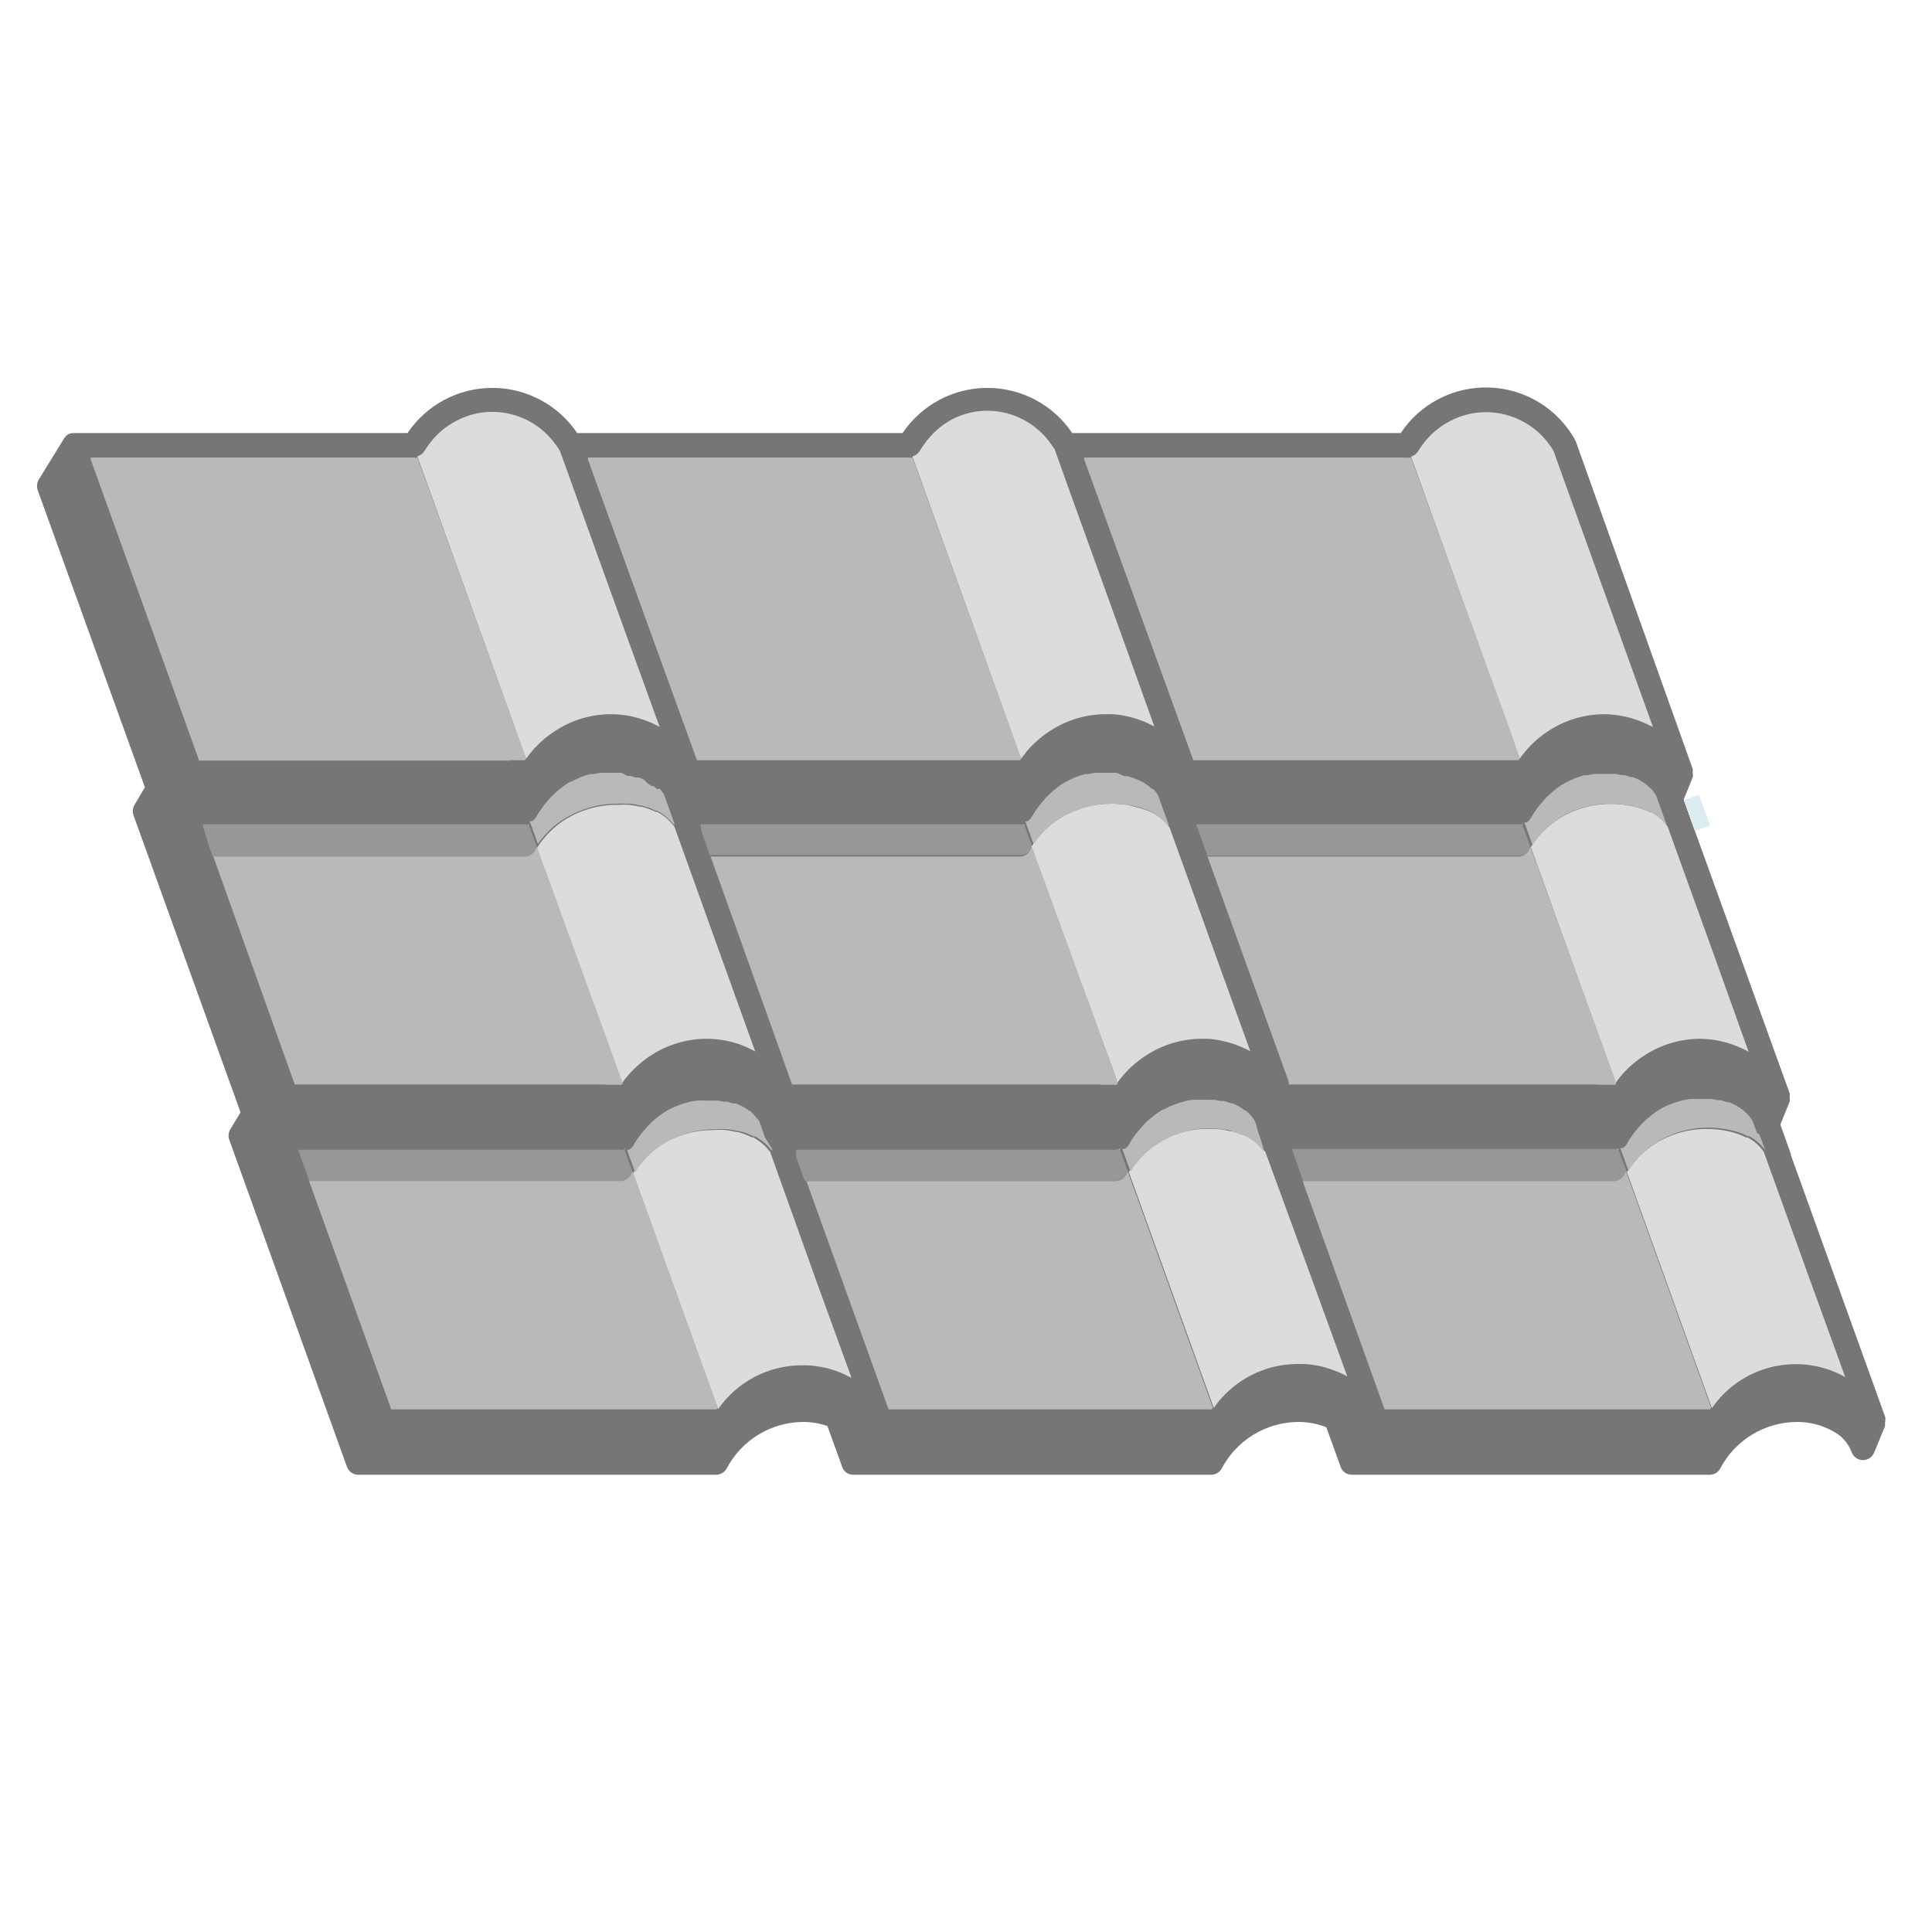
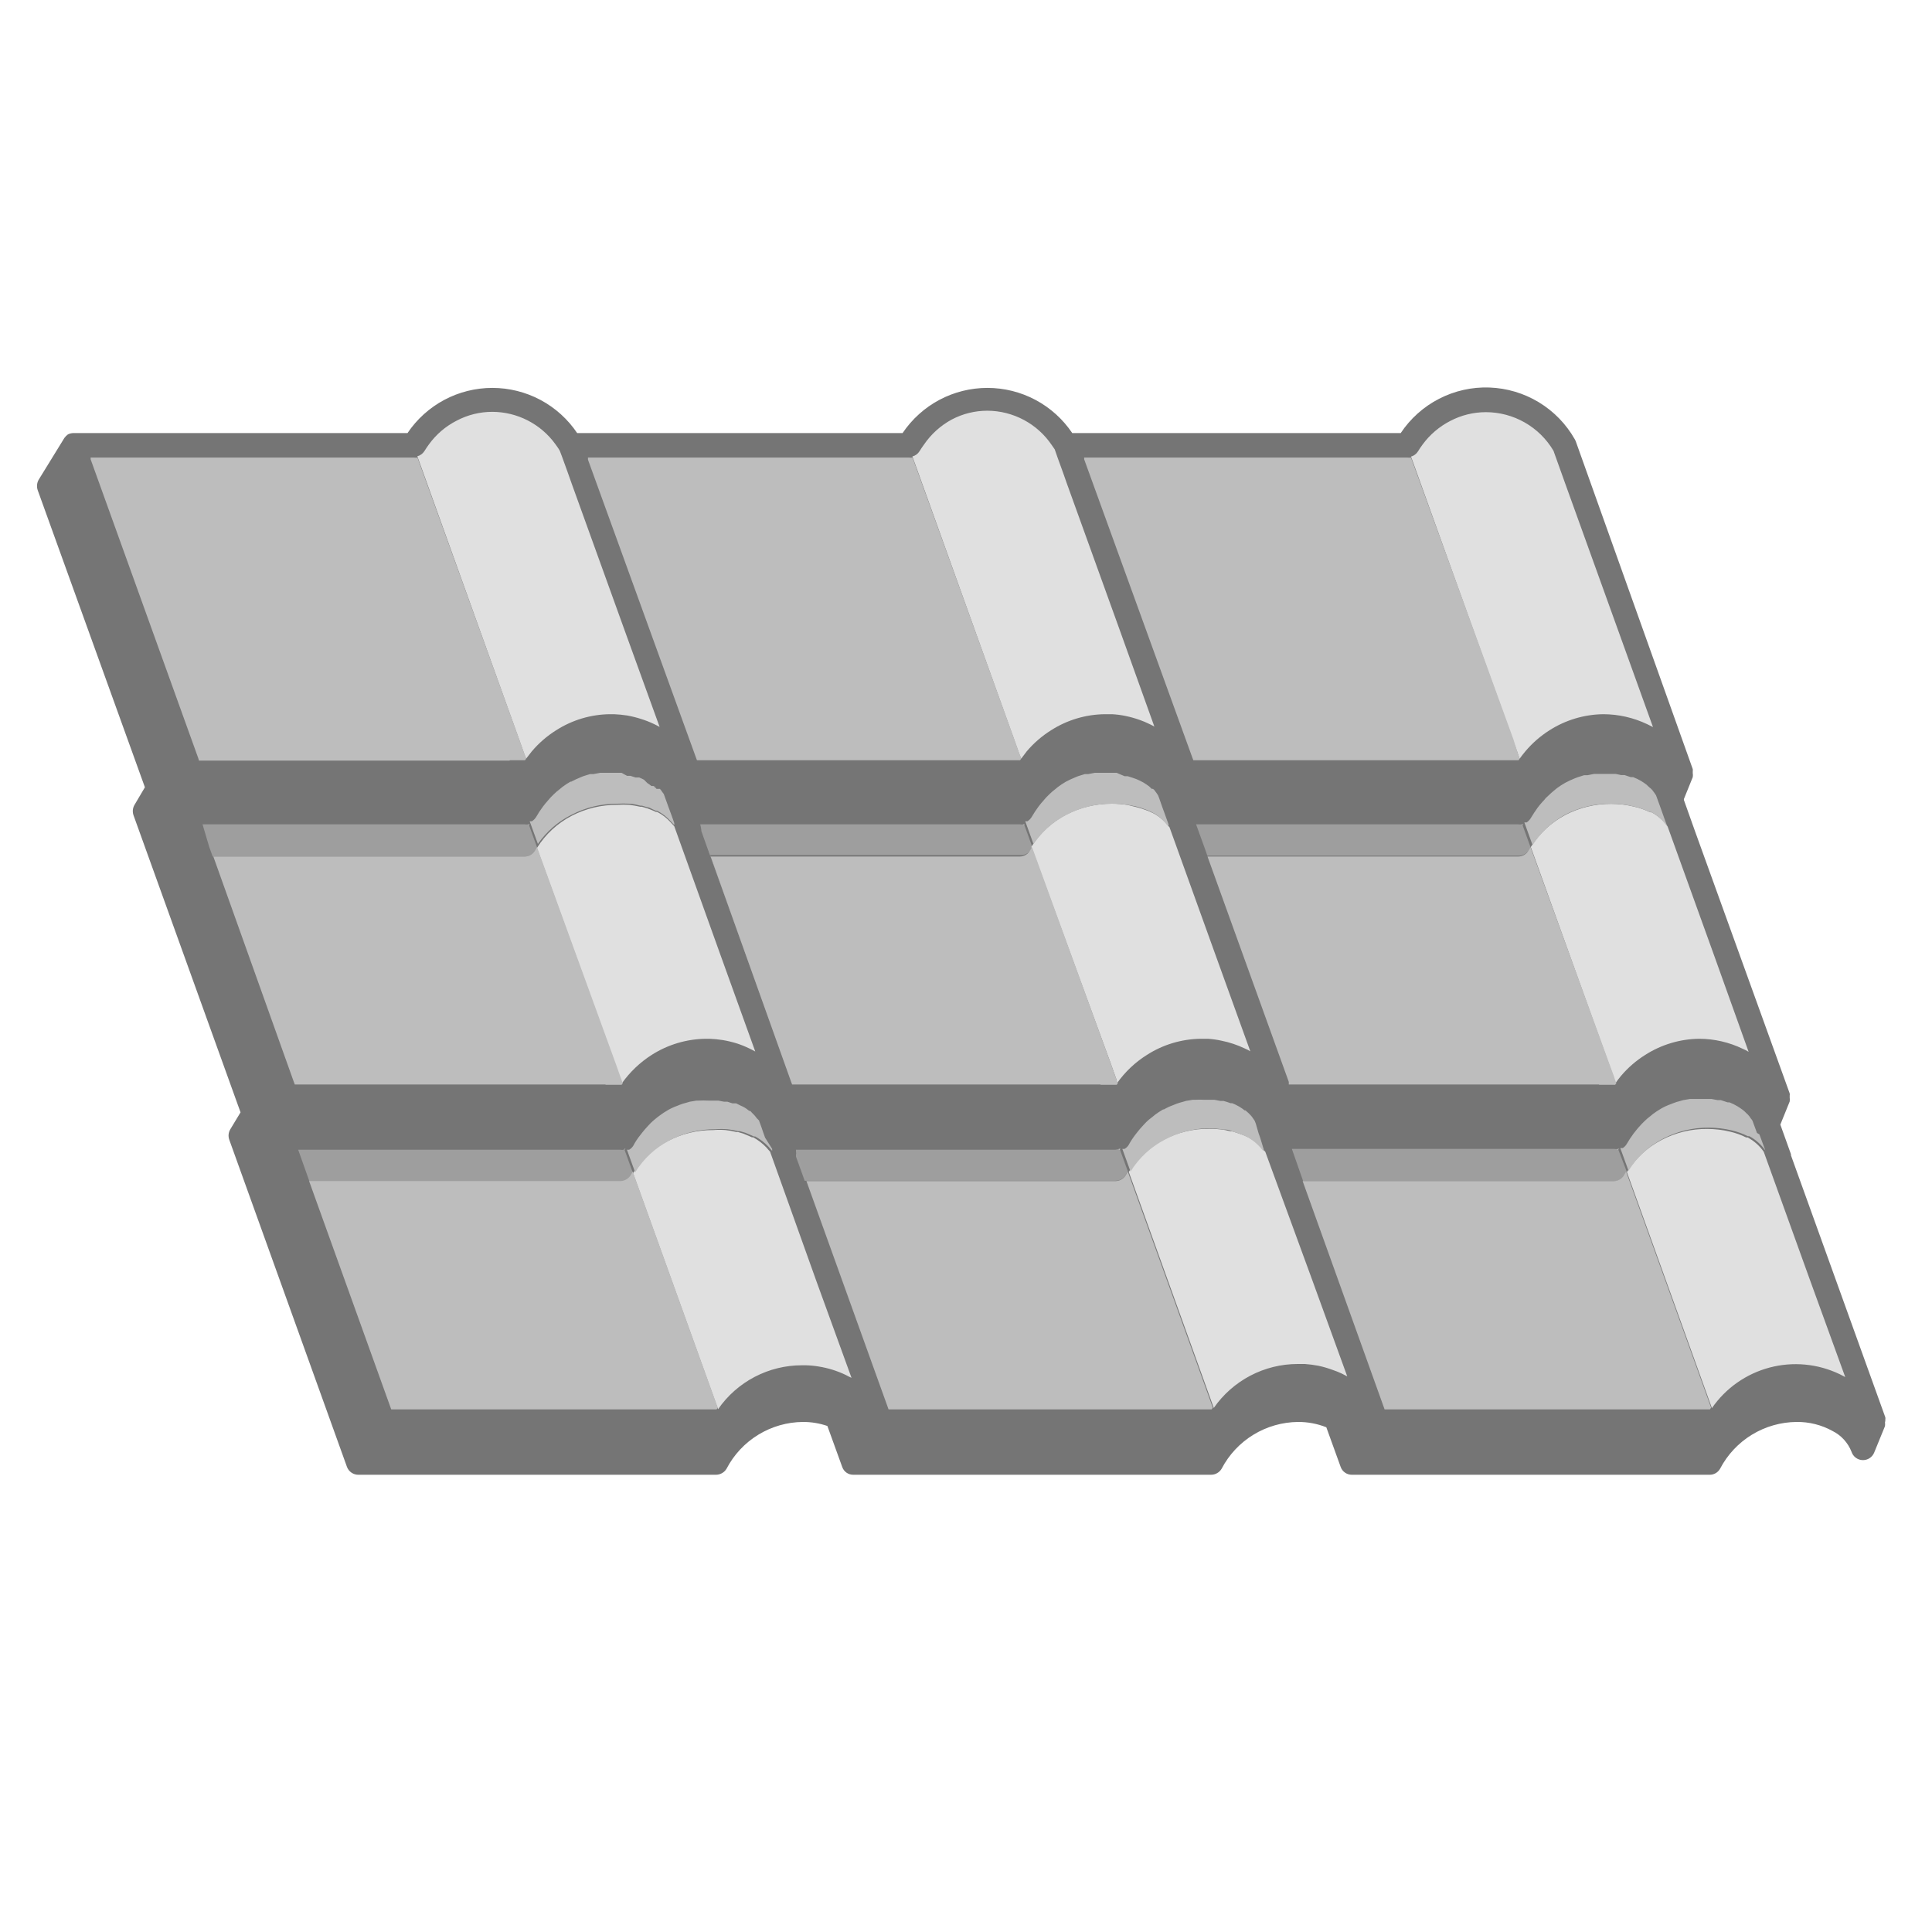
- <svg xmlns="http://www.w3.org/2000/svg" width="120" height="120">
-   <g fill-rule="nonzero" fill="none">
-     <path d="M117.1 88.18a.39.39 0 000-.15l-5.86-16.27v-.07l-.66-1.84.58-1.43a.69.69 0 000-.25.43.43 0 000-.11.39.39 0 000-.15l-5.89-16.31-.68-1.91v-.06l.55-1.36a.69.69 0 000-.25v-.11a.58.58 0 000-.14L97.87 27.4l-.06-.12A6.35 6.35 0 0087 26.9H66.6a6.35 6.35 0 00-10.54 0H35.85a6.35 6.35 0 00-10.54 0H4.53a.79.79 0 00-.31.08 1 1 0 00-.22.22l-1.6 2.6a.79.79 0 00-.06.64L9 48.9 8.35 50a.77.77 0 00-.06.63l6.65 18.46-.64 1.06a.76.76 0 00-.06.64l7.31 20.32a.75.75 0 00.71.49h22.21a.762.762 0 00.66-.38 5.4 5.4 0 014.74-2.9 4.61 4.61 0 011.52.25l.92 2.54c.1.3.384.498.7.49h22.21a.762.762 0 00.66-.38 5.41 5.41 0 014.75-2.9 4.7 4.7 0 011.75.33l.89 2.46a.73.73 0 00.7.49h22.22a.73.73 0 00.65-.38 5.41 5.41 0 014.75-2.9 4.49 4.49 0 012.23.56c.54.27.96.729 1.18 1.29a.75.75 0 001.41.05l.67-1.64a1 1 0 000-.24.36.36 0 00.02-.16z" fill="#777576" />
-     <path d="M111.22 71.76a1.15 1.15 0 000-.26l-.06-.15-.56-1.57v.07l.66 1.84-.04.07zM111.22 71.76l-.02-.07zM104.59 49.69l.68 1.91a.72.72 0 000-.25l-.06-.15-.56-1.58v.06l-.06.01z" fill="#DBEDF0" />
-     <path fill="#DBEDF0" d="M104.587 49.702l.941-.339.688 1.91-.941.339z" />
-     <path d="M100.5 71.36a.75.75 0 01-.26 0h-20l.7 2h19.33a.75.75 0 00.65-.38l.12-.21-.54-1.41zM94.94 52.82l.12-.21-.51-1.41a.75.75 0 01-.26 0h-20l.58 1.6.12.35h19.3a.73.73 0 00.65-.33zM69.28 71.41H49.44v.09a.78.78 0 010 .26v.08l.54 1.5h19.3a.76.76 0 00.65-.38l.12-.21-.51-1.41a.75.75 0 01-.26.07zM64 52.82l.12-.21-.51-1.41a.75.75 0 01-.26 0H43.49c.033.115.056.232.07.35v.06l.15.43.39 1.07h19.23a.73.73 0 00.67-.29zM38.52 71.41h-20l.71 2h19.29a.78.78 0 00.66-.38l.12-.21-.51-1.41a.76.76 0 01-.27 0zM33.23 52.82l.12-.21-.51-1.41a.75.75 0 01-.26 0h-20l.42 1.42.21.58h19.37a.74.74 0 00.65-.38z" fill="#979796" />
-     <path fill="#DCDCDC" d="M105 68.17h-.13zM100.5 71.36h.08l-.14.06zM100.44 71.37zM109.55 71.54a2.86 2.86 0 00-1-.89h-.09a4.44 4.44 0 00-1-.36 5.995 5.995 0 00-1.42-.17 6 6 0 00-2.83.68 5.5 5.5 0 00-2.16 2l5.28 14.66a6.32 6.32 0 017.93-2.11l.35.18-2.18-6-2.88-7.99zM94.55 51.2h.08l-.14.05zM94.49 51.21zM99.06 48h-.14zM100.34 67.28a5.3 5.3 0 01.34-.45 6.53 6.53 0 011.51-1.31 6.37 6.37 0 013.35-1 6.25 6.25 0 012.72.63c.122.05.239.11.35.18l-2.17-6.06-2.86-7.93a2.86 2.86 0 00-1-.89h-.09a4.43 4.43 0 00-1-.35 5.945 5.945 0 00-1.42-.17 6.081 6.081 0 00-2.83.68 5.65 5.65 0 00-2.16 2l4.85 13.47.28.76.07.22.06.22zM100.69 48.07h.21zM94.39 47.12c.11-.15.22-.3.35-.45a6.49 6.49 0 011.5-1.31 6.36 6.36 0 013.35-1 6.38 6.38 0 012.72.62l.36.18-2.18-6.05-3.28-9.1-.72-2.01a4.88 4.88 0 00-4.2-2.4 4.77 4.77 0 00-2.22.55 4.92 4.92 0 00-1.71 1.46c-.1.14-.2.28-.29.43a.73.73 0 01-.43.32l.21.58 6.11 17 .28.76.07.22.08.2zM49.55 71.86l-.03-.08 5.67 15.75-5.1-14.17zM74.05 68.17h-.13zM69.54 71.36a.18.18 0 00.07 0 .52.52 0 01-.13.06l.06-.06zM69.48 71.37zM78.59 71.54a1.54 1.54 0 00-.12-.13 2.92 2.92 0 00-.93-.77l-.29-.13-.4-.14-.28-.09c-.15 0-.31-.06-.47-.09a6 6 0 00-1-.08 6 6 0 00-2.83.68 5.44 5.44 0 00-2.16 2l5.28 14.66a6.35 6.35 0 015.21-2.73h.45a7.4 7.4 0 01.84.11c.302.065.6.152.89.26.187.063.371.136.55.22l.35.18-2.18-6-2.91-7.95zM77.46 69.09l-.17-.15zM44.14 53.2l-.39-1.07 5.43 15.09zM63.59 51.2h.07l-.13.05zM63.53 51.21zM68.1 48H68zM43.56 51.6l.02.06zM69.38 67.28a6.53 6.53 0 011.86-1.76 6.34 6.34 0 013.34-1h.45c.283.019.563.059.84.12.498.1.981.262 1.44.48.122.05.239.11.35.18l-2.16-5.98-2.86-7.94-.12-.13a2.78 2.78 0 00-.93-.76l-.29-.13-.4-.14-.28-.08-.57-.14a6.011 6.011 0 00-1-.08 6.081 6.081 0 00-2.83.68 5.58 5.58 0 00-2.16 2L69 66.08l.27.76.08.22.03.22zM71.51 48.94l-.17-.16zM63.43 47.12l.34-.45a6.53 6.53 0 011.51-1.31 6.34 6.34 0 013.35-1h.44c.282.016.563.052.84.11.302.062.6.146.89.25.187.066.371.143.55.23.12.054.236.114.35.18l-2.17-6.05-3.28-9.09-.21-.6-.33-.91-.2-.57-.18-.26a4.85 4.85 0 00-4-2.14 4.74 4.74 0 00-2.22.55 4.92 4.92 0 00-1.71 1.54c-.1.14-.2.28-.29.43a.72.72 0 01-.44.32l.21.58 6.11 17 .27.76.08.22.09.21zM43.3 68.17h-.13zM38.73 71.37zM38.79 71.36a.18.18 0 00.07 0 .75.75 0 01-.13.06l.06-.06zM47.83 71.53l-.11-.12-.11-.13a3.31 3.31 0 00-.83-.64h-.08l-.15-.07-.38-.16-.34-.1h-.1a4.94 4.94 0 00-.67-.12 4.77 4.77 0 00-.76 0 6 6 0 00-2.82.68 5.44 5.44 0 00-2.16 2l5.28 14.66a6.33 6.33 0 015.21-2.73h.24c.275.006.549.033.82.08a6.06 6.06 0 011.66.52l.19.1.17.08-2.18-6-2.88-8.05zM46.6 69l.13.12-.13-.12h-.06zM32.78 51.21zM32.84 51.2h.07l-.13.05zM37.35 48h-.13zM38.63 67.28a6.7 6.7 0 011.85-1.76 6.4 6.4 0 013.35-1h.24c.275.011.548.038.82.08.298.05.592.12.88.21.27.088.535.195.79.32l.18.09.17.09-2.18-6.05-2.85-7.94a1.54 1.54 0 00-.12-.13l-.11-.12a2.9 2.9 0 00-.83-.64.2.2 0 00-.08 0l-.15-.07c-.13-.05-.25-.11-.38-.15l-.34-.1h-.1c-.22-.05-.44-.09-.67-.12a6.33 6.33 0 00-.76 0 6.08 6.08 0 00-2.83.68 5.58 5.58 0 00-2.16 2l4.85 13.41.27.76.08.22.08.22zM40.65 48.84a.74.74 0 01.13.12.8.8 0 00-.13-.13h-.06l.06.01zM39 48.07h.21zM32.68 47.12l.35-.45a6.53 6.53 0 011.51-1.31 6.33 6.33 0 013.34-1h.25c.275.011.548.038.82.08.298.053.592.127.88.22.27.084.534.188.79.31l.18.09.17.09-2.17-5.99-3.28-9.09-.29-.82-.33-.91-.13-.34a2.68 2.68 0 00-.18-.28l-.1-.14a4.85 4.85 0 00-3.91-2 4.74 4.74 0 00-2.22.55 4.83 4.83 0 00-1.71 1.46c-.1.14-.2.28-.29.43a.75.75 0 01-.44.32l.21.58 6.11 17 .27.76.08.22.09.22z" />
-     <path d="M100.24 73.36H80.91L86 87.54h20.21l.07-.11L101 72.77l-.12.21a.75.75 0 01-.64.38zM109.13 70.37l-.1-.27-.18-.49a.83.83 0 00-.11-.15 1 1 0 00-.15-.2.23.23 0 00-.07-.07.6.6 0 00-.08-.08 1.54 1.54 0 00-.19-.17 4 4 0 00-.34-.23 3.19 3.19 0 00-.49-.24h-.11l-.43-.14h-.2l-.37-.07h-1.35l-.41.07-.21.06a2.8 2.8 0 00-.41.13l-.18.07a3.38 3.38 0 00-.58.27c-.173.1-.34.21-.5.33l-.17.14a3.47 3.47 0 00-.36.31l-.18.18-.09.1a3.74 3.74 0 00-.25.29l-.15.19a6 6 0 00-.44.67.78.78 0 01-.24.24H100.64l.51 1.41a5.5 5.5 0 012.16-2 6 6 0 012.83-.68 6 6 0 011.42.17c.347.08.682.2 1 .36h.09a2.86 2.86 0 011 .89l-.37-1-.15-.09zM99.32 67.38h1l.07-.1-.08-.22-.07-.22-.28-.76-4.9-13.47-.12.21a.73.73 0 01-.65.38H75l5.05 14v.16h19.27v.02zM97.22 50.6a6.08 6.08 0 012.83-.68c.478 0 .955.056 1.42.17a4.43 4.43 0 011 .35h.09a2.86 2.86 0 011 .89l-.11-.29-.31-.87-.28-.77-.1-.15-.15-.2a.23.23 0 01-.07-.07l-.09-.07-.19-.18a4 4 0 00-.34-.23 3.54 3.54 0 00-.48-.23h-.15l-.39-.13h-.21l-.34-.07H99.01l-.41.08h-.21l-.41.13-.18.07a6.11 6.11 0 00-.58.27c-.176.1-.346.21-.51.33l-.17.14c-.12.1-.24.2-.36.32l-.18.17-.08.1c-.09.09-.17.19-.26.29l-.15.19c-.15.21-.3.43-.44.67a1 1 0 01-.24.25H94.68l.51 1.41a5.65 5.65 0 012.03-1.89zM74.06 47.06l.06.16h20.2a.61.61 0 00.07-.1l-.08-.22-.07-.22-.24-.76L87.85 29l-.21-.58a.78.78 0 01-.22 0H67.34v.11l6.72 18.53zM69.28 73.36H50.09l5.1 14.18h20.07l.07-.11-5.28-14.66-.12.21a.76.76 0 01-.65.38zM78.27 70.66l-.1-.28-.17-.59-.07-.18a1.53 1.53 0 00-.11-.16 1.25 1.25 0 00-.15-.19l-.14-.14-.17-.15h-.05a2.75 2.75 0 00-.33-.23 3.13 3.13 0 00-.45-.22h-.1a4.56 4.56 0 00-.44-.14h-.19l-.37-.07h-.62a5.85 5.85 0 00-.59 0h-.14l-.42.07-.2.06a3.38 3.38 0 00-.42.13l-.17.07a3.38 3.38 0 00-.58.27h-.05c-.173.1-.34.21-.5.33l-.17.14a3.57 3.57 0 00-.37.31l-.17.18-.09.1a3.74 3.74 0 00-.25.29l-.15.19a4.85 4.85 0 00-.44.67.72.72 0 01-.25.24h-.07a.18.18 0 01-.07 0l.51 1.41a5.44 5.44 0 012.16-2 6 6 0 012.62-.69 6 6 0 011 .08c.16 0 .32 0 .47.09l.28.09.4.14.29.13c.36.19.677.451.93.77.042.041.083.084.12.13v-.13l-.22-.72zM68.36 67.38h1a.86.86 0 01.07-.1l-.08-.22-.08-.22-.27-.76-4.9-13.47-.12.21a.73.73 0 01-.65.38H44.14l5 14 .06.16h19.16v.02zM66.26 50.6a6.08 6.08 0 012.83-.68 6 6 0 011 .08l.47.09.28.08.4.14.29.13c.362.183.68.442.93.76l.12.13v-.13l-.27-.75-.1-.27-.21-.6-.07-.18-.1-.15-.15-.2-.07-.05h-.07l-.17-.16a4 4 0 00-.34-.23 4.71 4.71 0 00-.45-.22l-.2-.07-.34-.11h-.19l-.5-.21H68l-.41.08h-.21l-.42.13-.17.07a6.11 6.11 0 00-.58.27c-.173.1-.34.21-.5.33l-.17.14a3.68 3.68 0 00-.37.32l-.17.17-.09.1-.25.29-.15.19a6.46 6.46 0 00-.44.67.85.85 0 01-.25.25h-.14l.51 1.41a5.58 5.58 0 012.07-1.82zM43.23 47.06l.06.16h20.07l.07-.1-.08-.22-.08-.22-.27-.76L56.89 29l-.21-.58a.78.78 0 01-.22 0H36.52v.13l6.71 18.51zM38.52 73.36H19.2l5.1 14.18h20.21l.07-.11-5.28-14.66-.12.21a.78.78 0 01-.66.38zM47.52 70.66l-.1-.28-.13-.38-.15-.41-.14-.14c-.05-.06-.09-.13-.15-.19l-.06-.06-.08-.08-.11-.12h-.06l-.08-.06a1.63 1.63 0 00-.44-.26l-.3-.15h-.23l-.31-.1h-.2l-.37-.07h-.62a5.85 5.85 0 00-.59 0h-.14l-.42.07-.2.06a3.38 3.38 0 00-.42.13l-.17.07a3.38 3.38 0 00-.58.27c-.173.1-.34.21-.5.33l-.17.13c-.13.1-.25.21-.37.32l-.17.18-.09.1a3.74 3.74 0 00-.25.29l-.15.19a4.09 4.09 0 00-.44.67.72.72 0 01-.25.24h-.07a.18.18 0 01-.07 0l.51 1.41a5.44 5.44 0 012.16-2 6 6 0 012.82-.68c.253-.02.507-.02.76 0 .226.025.45.065.67.12h.1l.34.1.38.16.15.07h.08c.309.168.59.384.83.64l.11.13.11.12v-.12l-.44-.7zM37.61 67.38h1a.86.86 0 01.07-.1l-.08-.22-.08-.22-.27-.76-4.9-13.47-.12.21a.74.74 0 01-.65.38H13.25l5 14 .06.16h19.3v.02zM35.51 50.6a6.08 6.08 0 012.83-.68 6.33 6.33 0 01.76 0c.23 0 .45.07.67.12h.1l.34.1c.13 0 .25.1.38.15l.15.07a.2.2 0 01.08 0 2.9 2.9 0 01.83.64l.11.12c.042.041.083.084.12.13v-.13l-.17-.48-.1-.27-.1-.27-.28-.78a.94.94 0 00-.09-.12 1.3 1.3 0 00-.15-.2H40.78a.74.74 0 00-.13-.12l-.06-.06h-.13a2.27 2.27 0 00-.25-.18l-.21-.21a2.75 2.75 0 00-.3-.14h-.23l-.31-.1h-.21L38.6 48h-1.33l-.41.08h-.21l-.42.13-.17.07a6.11 6.11 0 00-.58.27h-.05c-.173.1-.34.21-.5.33l-.17.14a3.68 3.68 0 00-.37.32l-.17.17-.09.1-.25.29-.15.19a6.46 6.46 0 00-.44.67.85.85 0 01-.25.25h-.14l.51 1.41a5.58 5.58 0 012.1-1.82zM31.66 47.22h.95l.07-.1-.08-.22-.08-.22-.27-.76L26.14 29l-.21-.58a.78.78 0 01-.22 0H5.63v.11l6.68 18.55.05.16h19.3v-.02z" fill="#BAB9BA" />
-   </g>
+ <svg xmlns="http://www.w3.org/2000/svg" width="120" height="120" viewBox="0 0 120 120" fill="none">
+   <path d="M117.1 88.18C117.11 88.13 117.11 88.079 117.1 88.03L111.24 71.76V71.69L110.58 69.85L111.16 68.42C111.175 68.337 111.175 68.253 111.16 68.17C111.165 68.133 111.165 68.097 111.16 68.06C111.17 68.01 111.17 67.96 111.16 67.91L105.27 51.6L104.59 49.69V49.63L105.14 48.27C105.155 48.187 105.155 48.103 105.14 48.02V47.91C105.146 47.864 105.146 47.816 105.14 47.77L97.87 27.4L97.81 27.28C97.275 26.337 96.506 25.547 95.579 24.985C94.651 24.423 93.595 24.108 92.511 24.069C91.427 24.031 90.352 24.271 89.387 24.767C88.422 25.262 87.6 25.997 87 26.9H66.6C66.019 26.036 65.235 25.328 64.316 24.838C63.397 24.349 62.371 24.093 61.33 24.093C60.289 24.093 59.263 24.349 58.344 24.838C57.425 25.328 56.641 26.036 56.06 26.9H35.85C35.269 26.036 34.485 25.328 33.566 24.838C32.647 24.349 31.621 24.093 30.58 24.093C29.539 24.093 28.513 24.349 27.594 24.838C26.675 25.328 25.891 26.036 25.31 26.9H4.53C4.422 26.905 4.317 26.933 4.22 26.98C4.136 27.041 4.061 27.116 4 27.2L2.4 29.8C2.346 29.896 2.312 30.003 2.302 30.114C2.292 30.224 2.305 30.335 2.34 30.44L9 48.9L8.35 50C8.296 50.095 8.263 50.2 8.252 50.309C8.242 50.417 8.255 50.527 8.29 50.63L14.94 69.09L14.3 70.15C14.244 70.246 14.209 70.353 14.199 70.463C14.189 70.574 14.203 70.685 14.24 70.79L21.55 91.11C21.604 91.255 21.7 91.38 21.828 91.467C21.955 91.555 22.106 91.601 22.26 91.6H44.47C44.604 91.6 44.735 91.565 44.851 91.498C44.967 91.432 45.063 91.336 45.13 91.22C45.583 90.352 46.264 89.624 47.098 89.114C47.933 88.603 48.891 88.328 49.87 88.32C50.387 88.317 50.901 88.402 51.39 88.57L52.31 91.11C52.41 91.41 52.694 91.608 53.01 91.6H75.22C75.354 91.6 75.485 91.565 75.601 91.498C75.717 91.432 75.813 91.336 75.88 91.22C76.335 90.352 77.017 89.623 77.853 89.112C78.69 88.602 79.65 88.328 80.63 88.32C81.229 88.317 81.823 88.43 82.38 88.65L83.27 91.11C83.32 91.255 83.415 91.38 83.541 91.468C83.666 91.556 83.817 91.602 83.97 91.6H106.19C106.323 91.602 106.453 91.567 106.568 91.5C106.682 91.433 106.776 91.336 106.84 91.22C107.295 90.352 107.977 89.623 108.813 89.112C109.65 88.602 110.61 88.328 111.59 88.32C112.369 88.31 113.138 88.503 113.82 88.88C114.36 89.15 114.78 89.609 115 90.17C115.047 90.317 115.139 90.446 115.262 90.539C115.385 90.632 115.533 90.685 115.687 90.69C115.842 90.695 115.994 90.653 116.123 90.569C116.252 90.485 116.353 90.363 116.41 90.22L117.08 88.58C117.09 88.5 117.09 88.42 117.08 88.34C117.099 88.289 117.106 88.234 117.1 88.18Z" fill="#757575" />
+   <path d="M100.5 71.36C100.414 71.375 100.326 71.375 100.24 71.36H80.24L80.94 73.36H100.27C100.402 73.36 100.532 73.324 100.646 73.257C100.76 73.191 100.855 73.095 100.92 72.98L101.04 72.77L100.5 71.36ZM94.94 52.82L95.06 52.61L94.55 51.2C94.464 51.215 94.376 51.215 94.29 51.2H74.29L74.87 52.8L74.99 53.15H94.29C94.418 53.157 94.545 53.13 94.659 53.072C94.773 53.014 94.87 52.927 94.94 52.82ZM69.28 71.41H49.44V71.5C49.455 71.586 49.455 71.674 49.44 71.76V71.84L49.98 73.34H69.28C69.412 73.339 69.541 73.303 69.655 73.236C69.769 73.169 69.864 73.074 69.93 72.96L70.05 72.75L69.54 71.34C69.458 71.379 69.37 71.403 69.28 71.41ZM64 52.82L64.12 52.61L63.61 51.2C63.524 51.215 63.436 51.215 63.35 51.2H43.49C43.523 51.315 43.546 51.432 43.56 51.55V51.61L43.71 52.04L44.1 53.11H63.33C63.457 53.125 63.586 53.106 63.704 53.055C63.822 53.004 63.924 52.923 64 52.82ZM38.52 71.41H18.52L19.23 73.41H38.52C38.653 73.408 38.784 73.373 38.9 73.306C39.015 73.24 39.112 73.144 39.18 73.03L39.3 72.82L38.79 71.41C38.701 71.426 38.609 71.426 38.52 71.41ZM33.23 52.82L33.35 52.61L32.84 51.2C32.754 51.215 32.666 51.215 32.58 51.2H12.58L13 52.62L13.21 53.2H32.58C32.712 53.201 32.843 53.166 32.957 53.099C33.071 53.032 33.166 52.936 33.23 52.82Z" fill="#9E9E9E" />
+   <path d="M100.5 71.36H100.58L100.44 71.42L100.5 71.36ZM109.55 71.54C109.292 71.168 108.949 70.863 108.55 70.65H108.46C108.142 70.49 107.807 70.37 107.46 70.29C106.995 70.177 106.518 70.12 106.04 70.12C105.055 70.111 104.083 70.344 103.21 70.8C102.322 71.258 101.575 71.95 101.05 72.8L106.33 87.46C107.185 86.222 108.452 85.33 109.906 84.943C111.36 84.556 112.903 84.701 114.26 85.35L114.61 85.53L112.43 79.53L109.55 71.54ZM94.55 51.2H94.63L94.49 51.25L94.55 51.2ZM100.34 67.28C100.445 67.124 100.559 66.974 100.68 66.83C101.113 66.318 101.622 65.877 102.19 65.52C103.192 64.881 104.352 64.534 105.54 64.52C106.483 64.522 107.412 64.738 108.26 65.15C108.382 65.2 108.499 65.26 108.61 65.33L106.44 59.27L103.58 51.34C103.322 50.968 102.979 50.663 102.58 50.45H102.49C102.172 50.294 101.836 50.176 101.49 50.1C101.025 49.986 100.548 49.929 100.07 49.93C99.085 49.924 98.114 50.158 97.24 50.61C96.356 51.074 95.611 51.764 95.08 52.61L99.93 66.08L100.21 66.84L100.28 67.06L100.34 67.28ZM94.39 47.12C94.5 46.97 94.61 46.82 94.74 46.67C95.17 46.159 95.676 45.717 96.24 45.36C97.241 44.72 98.402 44.374 99.59 44.36C100.531 44.364 101.46 44.575 102.31 44.98L102.67 45.16L100.49 39.11L97.21 30.01L96.49 28C96.059 27.269 95.445 26.664 94.708 26.243C93.972 25.822 93.138 25.601 92.29 25.6C91.516 25.601 90.754 25.789 90.07 26.15C89.395 26.498 88.81 26.998 88.36 27.61C88.26 27.75 88.16 27.89 88.07 28.04C87.972 28.197 87.819 28.312 87.64 28.36L87.85 28.94L93.96 45.94L94.24 46.7L94.31 46.92L94.39 47.12ZM49.55 71.86L49.52 71.78L55.19 87.53L50.09 73.36L49.55 71.86ZM69.54 71.36C69.563 71.365 69.587 71.365 69.61 71.36C69.57 71.386 69.526 71.406 69.48 71.42L69.54 71.36ZM78.59 71.54C78.552 71.494 78.513 71.451 78.47 71.41C78.217 71.091 77.9 70.829 77.54 70.64L77.25 70.51L76.85 70.37L76.57 70.28C76.42 70.28 76.26 70.22 76.1 70.19C75.769 70.135 75.435 70.109 75.1 70.11C74.115 70.101 73.143 70.335 72.27 70.79C71.38 71.246 70.632 71.938 70.11 72.79L75.39 87.45C75.974 86.609 76.753 85.921 77.66 85.445C78.567 84.97 79.576 84.721 80.6 84.72H81.05C81.332 84.741 81.612 84.777 81.89 84.83C82.192 84.895 82.49 84.982 82.78 85.09C82.967 85.153 83.151 85.226 83.33 85.31L83.68 85.49L81.5 79.49L78.59 71.54ZM44.14 53.2L43.75 52.13L49.18 67.22L44.14 53.2ZM63.59 51.2H63.66L63.53 51.25L63.59 51.2ZM69.38 67.28C69.878 66.576 70.51 65.978 71.24 65.52C72.238 64.881 73.395 64.535 74.58 64.52H75.03C75.313 64.539 75.593 64.579 75.87 64.64C76.368 64.74 76.851 64.902 77.31 65.12C77.432 65.17 77.549 65.23 77.66 65.3L75.5 59.32L72.64 51.38L72.52 51.25C72.269 50.932 71.952 50.672 71.59 50.49L71.3 50.36L70.9 50.22L70.62 50.14L70.05 50C69.719 49.946 69.385 49.919 69.05 49.92C68.066 49.914 67.094 50.148 66.22 50.6C65.334 51.061 64.588 51.752 64.06 52.6L69 66.08L69.27 66.84L69.35 67.06L69.38 67.28ZM63.43 47.12L63.77 46.67C64.203 46.158 64.712 45.717 65.28 45.36C66.281 44.719 67.442 44.373 68.63 44.36H69.07C69.352 44.376 69.633 44.412 69.91 44.47C70.212 44.532 70.51 44.616 70.8 44.72C70.987 44.786 71.171 44.863 71.35 44.95C71.47 45.004 71.586 45.064 71.7 45.13L69.53 39.08L66.25 29.99L66.04 29.39L65.71 28.48L65.51 27.91L65.33 27.65C64.888 26.994 64.293 26.456 63.596 26.084C62.898 25.71 62.121 25.514 61.33 25.51C60.556 25.509 59.794 25.698 59.11 26.06C58.426 26.431 57.84 26.959 57.4 27.6C57.3 27.74 57.2 27.88 57.11 28.03C57.011 28.19 56.853 28.305 56.67 28.35L56.88 28.93L62.99 45.93L63.26 46.69L63.34 46.91L63.43 47.12ZM38.79 71.36C38.813 71.365 38.837 71.365 38.86 71.36C38.819 71.384 38.775 71.404 38.73 71.42L38.79 71.36ZM47.83 71.53L47.72 71.41L47.61 71.28C47.369 71.024 47.089 70.808 46.78 70.64H46.7L46.55 70.57L46.17 70.41L45.83 70.31H45.73C45.51 70.255 45.286 70.215 45.06 70.19C44.807 70.17 44.553 70.17 44.3 70.19C43.319 70.183 42.35 70.416 41.48 70.87C40.59 71.326 39.843 72.017 39.32 72.87L44.6 87.53C45.183 86.687 45.961 85.999 46.869 85.523C47.776 85.048 48.785 84.799 49.81 84.8H50.05C50.325 84.806 50.599 84.833 50.87 84.88C51.446 84.973 52.005 85.148 52.53 85.4L52.72 85.5L52.89 85.58L50.71 79.58L47.83 71.53ZM32.84 51.2H32.91L32.78 51.25L32.84 51.2ZM38.63 67.28C39.128 66.58 39.756 65.983 40.48 65.52C41.482 64.882 42.642 64.536 43.83 64.52H44.07C44.345 64.531 44.618 64.558 44.89 64.6C45.188 64.65 45.482 64.72 45.77 64.81C46.04 64.898 46.305 65.005 46.56 65.13L46.74 65.22L46.91 65.31L44.73 59.26L41.88 51.32C41.843 51.274 41.803 51.231 41.76 51.19L41.65 51.07C41.414 50.808 41.133 50.591 40.82 50.43C40.794 50.425 40.766 50.425 40.74 50.43L40.59 50.36C40.46 50.31 40.34 50.25 40.21 50.21L39.87 50.11H39.77C39.55 50.06 39.33 50.02 39.1 49.99C38.847 49.975 38.593 49.975 38.34 49.99C37.355 49.984 36.384 50.218 35.51 50.67C34.624 51.131 33.878 51.822 33.35 52.67L38.2 66.08L38.47 66.84L38.55 67.06L38.63 67.28ZM40.65 48.84C40.698 48.875 40.742 48.915 40.78 48.96C40.742 48.912 40.698 48.868 40.65 48.83H40.59L40.65 48.84ZM32.68 47.12L33.03 46.67C33.463 46.158 33.972 45.717 34.54 45.36C35.538 44.721 36.695 44.374 37.88 44.36H38.13C38.405 44.371 38.678 44.398 38.95 44.44C39.248 44.493 39.542 44.567 39.83 44.66C40.1 44.744 40.364 44.848 40.62 44.97L40.8 45.06L40.97 45.15L38.8 39.16L35.52 30.07L35.23 29.25L34.9 28.34L34.77 28C34.716 27.903 34.656 27.809 34.59 27.72L34.49 27.58C34.042 26.962 33.454 26.46 32.774 26.112C32.095 25.765 31.343 25.582 30.58 25.58C29.806 25.579 29.044 25.768 28.36 26.13C27.683 26.475 27.097 26.976 26.65 27.59C26.55 27.73 26.45 27.87 26.36 28.02C26.259 28.178 26.102 28.292 25.92 28.34L26.13 28.92L32.24 45.92L32.51 46.68L32.59 46.9L32.68 47.12Z" fill="#E0E0E0" />
+   <path d="M100.24 73.36H80.91L86 87.54H106.21L106.28 87.43L101 72.77L100.88 72.98C100.816 73.094 100.723 73.188 100.61 73.255C100.498 73.322 100.371 73.358 100.24 73.36ZM109.13 70.37L109.03 70.1L108.85 69.61C108.819 69.556 108.782 69.506 108.74 69.46C108.699 69.387 108.648 69.32 108.59 69.26C108.572 69.232 108.548 69.208 108.52 69.19C108.496 69.161 108.469 69.134 108.44 69.11C108.381 69.048 108.318 68.991 108.25 68.94C108.141 68.858 108.027 68.781 107.91 68.71C107.754 68.616 107.59 68.536 107.42 68.47H107.31L106.88 68.33H106.68L106.31 68.26H104.96L104.55 68.33L104.34 68.39C104.2 68.423 104.063 68.466 103.93 68.52L103.75 68.59C103.549 68.662 103.354 68.752 103.17 68.86C102.997 68.96 102.83 69.07 102.67 69.19L102.5 69.33C102.373 69.425 102.253 69.529 102.14 69.64L101.96 69.82L101.87 69.92C101.782 70.012 101.698 70.109 101.62 70.21L101.47 70.4C101.309 70.613 101.162 70.837 101.03 71.07C100.969 71.167 100.887 71.249 100.79 71.31H100.64L101.15 72.72C101.675 71.87 102.422 71.178 103.31 70.72C104.183 70.264 105.155 70.031 106.14 70.04C106.618 70.04 107.095 70.097 107.56 70.21C107.907 70.29 108.242 70.41 108.56 70.57H108.65C109.049 70.783 109.392 71.088 109.65 71.46L109.28 70.46L109.13 70.37ZM99.32 67.38H100.32L100.39 67.28L100.31 67.06L100.24 66.84L99.96 66.08L95.06 52.61L94.94 52.82C94.876 52.936 94.782 53.033 94.668 53.1C94.553 53.167 94.423 53.202 94.29 53.2H75L80.05 67.2V67.36H99.32V67.38ZM97.22 50.6C98.094 50.148 99.066 49.914 100.05 49.92C100.528 49.92 101.005 49.976 101.47 50.09C101.816 50.166 102.152 50.284 102.47 50.44H102.56C102.959 50.653 103.302 50.958 103.56 51.33L103.45 51.04L103.14 50.17L102.86 49.4L102.76 49.25L102.61 49.05C102.582 49.032 102.558 49.008 102.54 48.98L102.45 48.91L102.26 48.73C102.151 48.648 102.037 48.571 101.92 48.5C101.766 48.411 101.606 48.334 101.44 48.27H101.29L100.9 48.14H100.69L100.35 48.07H99.01L98.6 48.15H98.39L97.98 48.28L97.8 48.35C97.602 48.43 97.409 48.52 97.22 48.62C97.044 48.72 96.874 48.83 96.71 48.95L96.54 49.09C96.42 49.19 96.3 49.29 96.18 49.41L96 49.58L95.92 49.68C95.83 49.77 95.75 49.87 95.66 49.97L95.51 50.16C95.36 50.37 95.21 50.59 95.07 50.83C95.005 50.927 94.924 51.011 94.83 51.08H94.68L95.19 52.49C95.699 51.701 96.397 51.051 97.22 50.6ZM74.06 47.06L74.12 47.22H94.32C94.347 47.189 94.37 47.156 94.39 47.12L94.31 46.9L94.24 46.68L94 45.92L87.85 29L87.64 28.42C87.567 28.43 87.493 28.43 87.42 28.42H67.34V28.53L74.06 47.06ZM69.28 73.36H50.09L55.19 87.54H75.26L75.33 87.43L70.05 72.77L69.93 72.98C69.864 73.094 69.769 73.189 69.655 73.256C69.541 73.323 69.412 73.359 69.28 73.36ZM78.27 70.66L78.17 70.38L78 69.79L77.93 69.61C77.897 69.554 77.86 69.501 77.82 69.45C77.776 69.382 77.726 69.318 77.67 69.26L77.53 69.12L77.36 68.97H77.31C77.206 68.885 77.096 68.808 76.98 68.74C76.836 68.655 76.686 68.581 76.53 68.52H76.43C76.286 68.466 76.139 68.419 75.99 68.38H75.8L75.43 68.31H74.81C74.613 68.3 74.416 68.3 74.22 68.31H74.08L73.66 68.38L73.46 68.44C73.317 68.474 73.177 68.518 73.04 68.57L72.87 68.64C72.669 68.712 72.474 68.802 72.29 68.91H72.24C72.067 69.01 71.9 69.12 71.74 69.24L71.57 69.38C71.44 69.475 71.316 69.578 71.2 69.69L71.03 69.87L70.94 69.97C70.852 70.062 70.768 70.159 70.69 70.26L70.54 70.45C70.375 70.661 70.228 70.885 70.1 71.12C70.037 71.219 69.952 71.302 69.85 71.36H69.78C69.757 71.365 69.733 71.365 69.71 71.36L70.22 72.77C70.743 71.918 71.49 71.225 72.38 70.77C73.189 70.343 74.085 70.107 75 70.08C75.335 70.079 75.669 70.106 76 70.16C76.16 70.16 76.32 70.16 76.47 70.25L76.75 70.34L77.15 70.48L77.44 70.61C77.8 70.8 78.117 71.061 78.37 71.38C78.412 71.421 78.453 71.464 78.49 71.51V71.38L78.27 70.66ZM68.36 67.38H69.36C69.381 67.345 69.404 67.312 69.43 67.28L69.35 67.06L69.27 66.84L69 66.08L64.1 52.61L63.98 52.82C63.916 52.936 63.822 53.033 63.708 53.1C63.593 53.167 63.463 53.202 63.33 53.2H44.14L49.14 67.2L49.2 67.36H68.36V67.38ZM66.26 50.6C67.134 50.148 68.106 49.914 69.09 49.92C69.425 49.919 69.76 49.946 70.09 50L70.56 50.09L70.84 50.17L71.24 50.31L71.53 50.44C71.892 50.623 72.21 50.882 72.46 51.2L72.58 51.33V51.2L72.31 50.45L72.21 50.18L72 49.58L71.93 49.4L71.83 49.25L71.68 49.05L71.61 49H71.54L71.37 48.84C71.261 48.758 71.147 48.681 71.03 48.61C70.884 48.529 70.734 48.455 70.58 48.39L70.38 48.32L70.04 48.21H69.85L69.35 48H68L67.59 48.08H67.38L66.96 48.21L66.79 48.28C66.592 48.36 66.398 48.45 66.21 48.55C66.037 48.65 65.87 48.76 65.71 48.88L65.54 49.02C65.41 49.118 65.286 49.225 65.17 49.34L65 49.51L64.91 49.61L64.66 49.9L64.51 50.09C64.35 50.304 64.203 50.528 64.07 50.76C64.005 50.86 63.92 50.945 63.82 51.01H63.68L64.19 52.42C64.717 51.65 65.429 51.024 66.26 50.6ZM43.23 47.06L43.29 47.22H63.36L63.43 47.12L63.35 46.9L63.27 46.68L63 45.92L56.89 29L56.68 28.42C56.607 28.43 56.533 28.43 56.46 28.42H36.52V28.55L43.23 47.06ZM38.52 73.36H19.2L24.3 87.54H44.51L44.58 87.43L39.3 72.77L39.18 72.98C39.112 73.094 39.015 73.189 38.9 73.256C38.784 73.323 38.653 73.358 38.52 73.36ZM47.52 70.66L47.42 70.38L47.29 70L47.14 69.59L47 69.45C46.95 69.39 46.91 69.32 46.85 69.26L46.79 69.2L46.71 69.12L46.6 69H46.54L46.46 68.94C46.328 68.831 46.179 68.743 46.02 68.68L45.72 68.53H45.49L45.18 68.43H44.98L44.61 68.36H43.99C43.793 68.35 43.596 68.35 43.4 68.36H43.26L42.84 68.43L42.64 68.49C42.497 68.524 42.357 68.568 42.22 68.62L42.05 68.69C41.849 68.761 41.654 68.852 41.47 68.96C41.297 69.06 41.13 69.17 40.97 69.29L40.8 69.42C40.67 69.52 40.55 69.63 40.43 69.74L40.26 69.92L40.17 70.02C40.082 70.112 39.998 70.209 39.92 70.31L39.77 70.5C39.602 70.708 39.454 70.933 39.33 71.17C39.267 71.269 39.182 71.352 39.08 71.41H39.01C38.987 71.415 38.963 71.415 38.94 71.41L39.45 72.82C39.972 71.968 40.72 71.275 41.61 70.82C42.48 70.366 43.449 70.133 44.43 70.14C44.683 70.12 44.937 70.12 45.19 70.14C45.416 70.165 45.64 70.205 45.86 70.26H45.96L46.3 70.36L46.68 70.52L46.83 70.59H46.91C47.219 70.758 47.5 70.974 47.74 71.23L47.85 71.36L47.96 71.48V71.36L47.52 70.66ZM37.61 67.38H38.61C38.631 67.345 38.654 67.312 38.68 67.28L38.6 67.06L38.52 66.84L38.25 66.08L33.35 52.61L33.23 52.82C33.166 52.936 33.071 53.032 32.957 53.099C32.843 53.166 32.712 53.201 32.58 53.2H13.25L18.25 67.2L18.31 67.36H37.61V67.38ZM35.51 50.6C36.384 50.148 37.355 49.914 38.34 49.92C38.593 49.905 38.847 49.905 39.1 49.92C39.33 49.92 39.55 49.99 39.77 50.04H39.87L40.21 50.14C40.34 50.14 40.46 50.24 40.59 50.29L40.74 50.36C40.766 50.355 40.794 50.355 40.82 50.36C41.133 50.521 41.414 50.738 41.65 51L41.76 51.12C41.802 51.161 41.843 51.204 41.88 51.25V51.12L41.71 50.64L41.61 50.37L41.51 50.1L41.23 49.32C41.203 49.278 41.173 49.237 41.14 49.2C41.096 49.129 41.046 49.062 40.99 49H40.78C40.742 48.955 40.698 48.915 40.65 48.88L40.59 48.82H40.46C40.381 48.754 40.297 48.694 40.21 48.64L40 48.43C39.903 48.377 39.803 48.331 39.7 48.29H39.47L39.16 48.19H38.95L38.6 48H37.27L36.86 48.08H36.65L36.23 48.21L36.06 48.28C35.862 48.36 35.669 48.45 35.48 48.55H35.43C35.257 48.65 35.09 48.76 34.93 48.88L34.76 49.02C34.63 49.118 34.506 49.225 34.39 49.34L34.22 49.51L34.13 49.61L33.88 49.9L33.73 50.09C33.57 50.304 33.423 50.528 33.29 50.76C33.225 50.86 33.14 50.945 33.04 51.01H32.9L33.41 52.42C33.945 51.646 34.668 51.02 35.51 50.6ZM31.66 47.22H32.61L32.68 47.12L32.6 46.9L32.52 46.68L32.25 45.92L26.14 29L25.93 28.42C25.857 28.43 25.783 28.43 25.71 28.42H5.63V28.53L12.31 47.08L12.36 47.24H31.66V47.22Z" fill="#BDBDBD" />
</svg>
